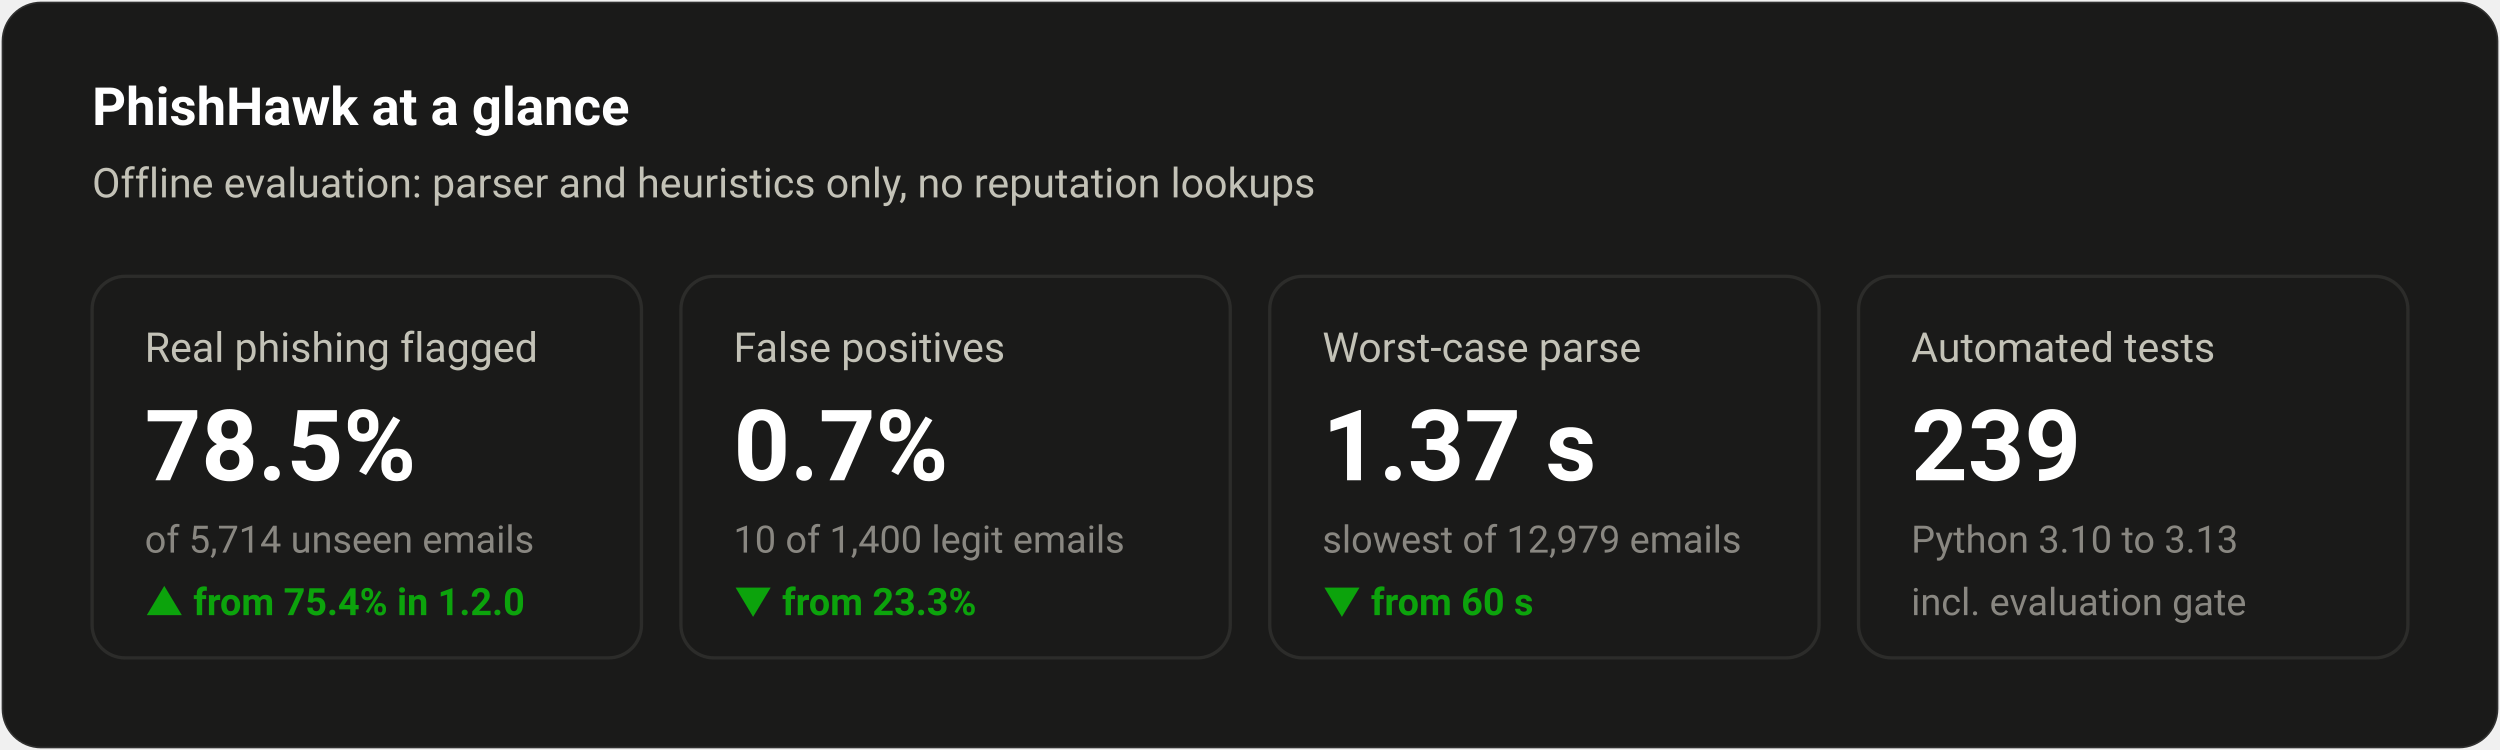
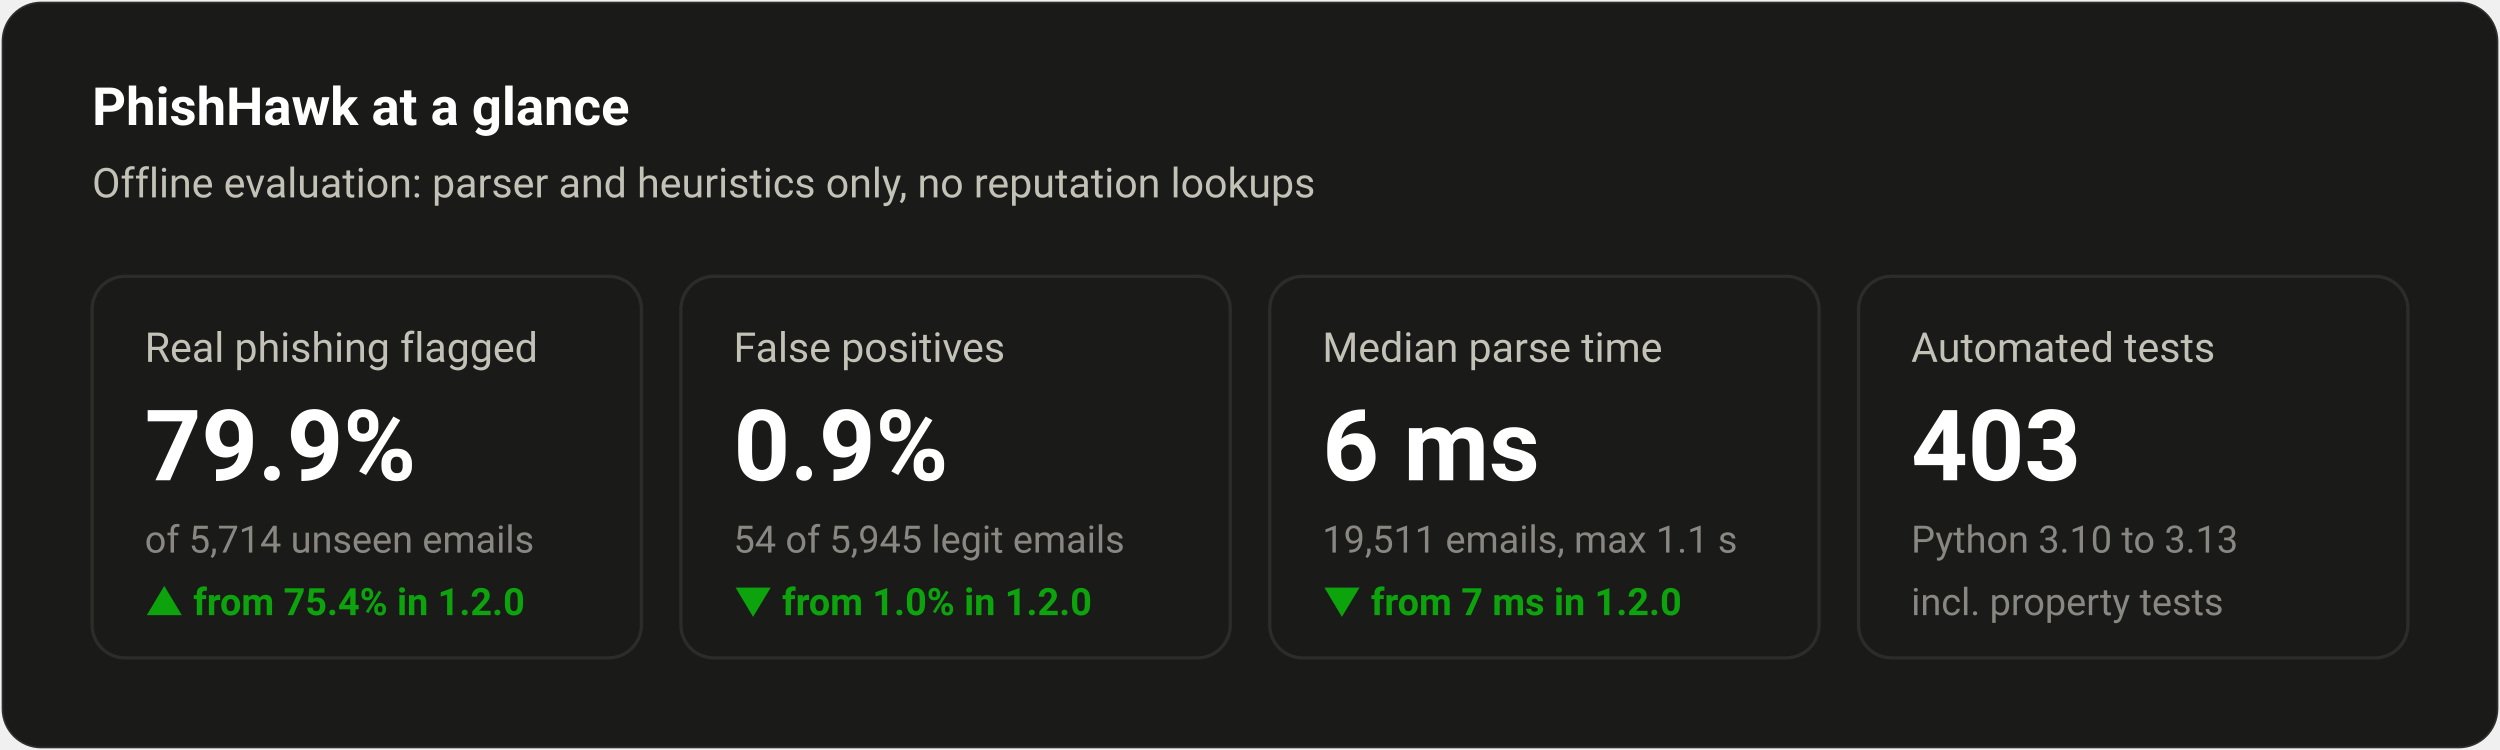
<svg xmlns="http://www.w3.org/2000/svg" width="760" height="228" viewBox="0 0 760 228" font-family="system-ui,-apple-system,'Segoe UI',Roboto,sans-serif" role="img" aria-label="PhishHawk at a glance">
  <rect x="0.5" y="0.5" width="759" height="227" rx="12" fill="#1a1a19" stroke="rgba(255,255,255,0.10)" />
  <text x="28.0" y="38.0" fill="#ffffff" font-size="16" font-weight="600" text-anchor="start">PhishHawk at a glance</text>
  <text x="28.0" y="60.0" fill="#c3c2b7" font-size="12.5" font-weight="400" text-anchor="start">Offline evaluation: parser and heuristics only, no reputation lookups</text>
  <rect x="28.0" y="84" width="167.0" height="116" rx="10" fill="none" stroke="#2c2c2a" />
  <text x="44.0" y="110.0" fill="#c3c2b7" font-size="12.5" font-weight="400" text-anchor="start">Real phishing flagged</text>
-   <text x="44.0" y="146.0" fill="#ffffff" font-size="30" font-weight="600" text-anchor="start">78.5%</text>
+   <text x="44.0" y="146.0" fill="#ffffff" font-size="30" font-weight="600" text-anchor="start">79.9%</text>
  <text x="44.0" y="168.0" fill="#898781" font-size="11.5" font-weight="400" text-anchor="start">of 5,714 unseen emails</text>
  <text x="44.0" y="187.0" fill="#0ca30c" font-size="11.5" font-weight="600" text-anchor="start">▲ from 75.4% in 1.2.0</text>
  <rect x="207.0" y="84" width="167.0" height="116" rx="10" fill="none" stroke="#2c2c2a" />
  <text x="223.0" y="110.0" fill="#c3c2b7" font-size="12.5" font-weight="400" text-anchor="start">False positives</text>
-   <text x="223.0" y="146.0" fill="#ffffff" font-size="30" font-weight="600" text-anchor="start">0.7%</text>
-   <text x="223.0" y="168.0" fill="#898781" font-size="11.5" font-weight="400" text-anchor="start">10 of 1,400 legit emails</text>
-   <text x="223.0" y="187.0" fill="#0ca30c" font-size="11.5" font-weight="600" text-anchor="start">▼ from 23.3%</text>
+   <text x="223.0" y="146.0" fill="#ffffff" font-size="30" font-weight="600" text-anchor="start">0.9%</text>
+   <text x="223.0" y="168.0" fill="#898781" font-size="11.5" font-weight="400" text-anchor="start">54 of 5,945 legit emails</text>
+   <text x="223.0" y="187.0" fill="#0ca30c" font-size="11.5" font-weight="600" text-anchor="start">▼ from 1.0% in 1.2.0</text>
  <rect x="386.0" y="84" width="167.0" height="116" rx="10" fill="none" stroke="#2c2c2a" />
-   <text x="402.0" y="110.0" fill="#c3c2b7" font-size="12.5" font-weight="400" text-anchor="start">Worst-case parse</text>
-   <text x="402.0" y="146.0" fill="#ffffff" font-size="30" font-weight="600" text-anchor="start">1.37 s</text>
-   <text x="402.0" y="168.0" fill="#898781" font-size="11.5" font-weight="400" text-anchor="start">slowest of 12,979 emails</text>
-   <text x="402.0" y="187.0" fill="#0ca30c" font-size="11.5" font-weight="600" text-anchor="start">▼ from 60 s</text>
+   <text x="402.0" y="110.0" fill="#c3c2b7" font-size="12.5" font-weight="400" text-anchor="start">Median parse time</text>
+   <text x="402.0" y="146.0" fill="#ffffff" font-size="30" font-weight="600" text-anchor="start">6 ms</text>
+   <text x="402.0" y="168.0" fill="#898781" font-size="11.5" font-weight="400" text-anchor="start">19,511 emails, max 1.1 s</text>
+   <text x="402.0" y="187.0" fill="#0ca30c" font-size="11.5" font-weight="600" text-anchor="start">▼ from 7 ms in 1.2.0</text>
  <rect x="565.0" y="84" width="167.0" height="116" rx="10" fill="none" stroke="#2c2c2a" />
  <text x="581.0" y="110.0" fill="#c3c2b7" font-size="12.5" font-weight="400" text-anchor="start">Automated tests</text>
-   <text x="581.0" y="146.0" fill="#ffffff" font-size="30" font-weight="600" text-anchor="start">239</text>
+   <text x="581.0" y="146.0" fill="#ffffff" font-size="30" font-weight="600" text-anchor="start">403</text>
  <text x="581.0" y="168.0" fill="#898781" font-size="11.5" font-weight="400" text-anchor="start">Python 3.10 to 3.13</text>
-   <text x="581.0" y="187.0" fill="#898781" font-size="11.5" font-weight="400" text-anchor="start">incl. evaluation gate</text>
+   <text x="581.0" y="187.0" fill="#898781" font-size="11.5" font-weight="400" text-anchor="start">incl. property tests</text>
</svg>
